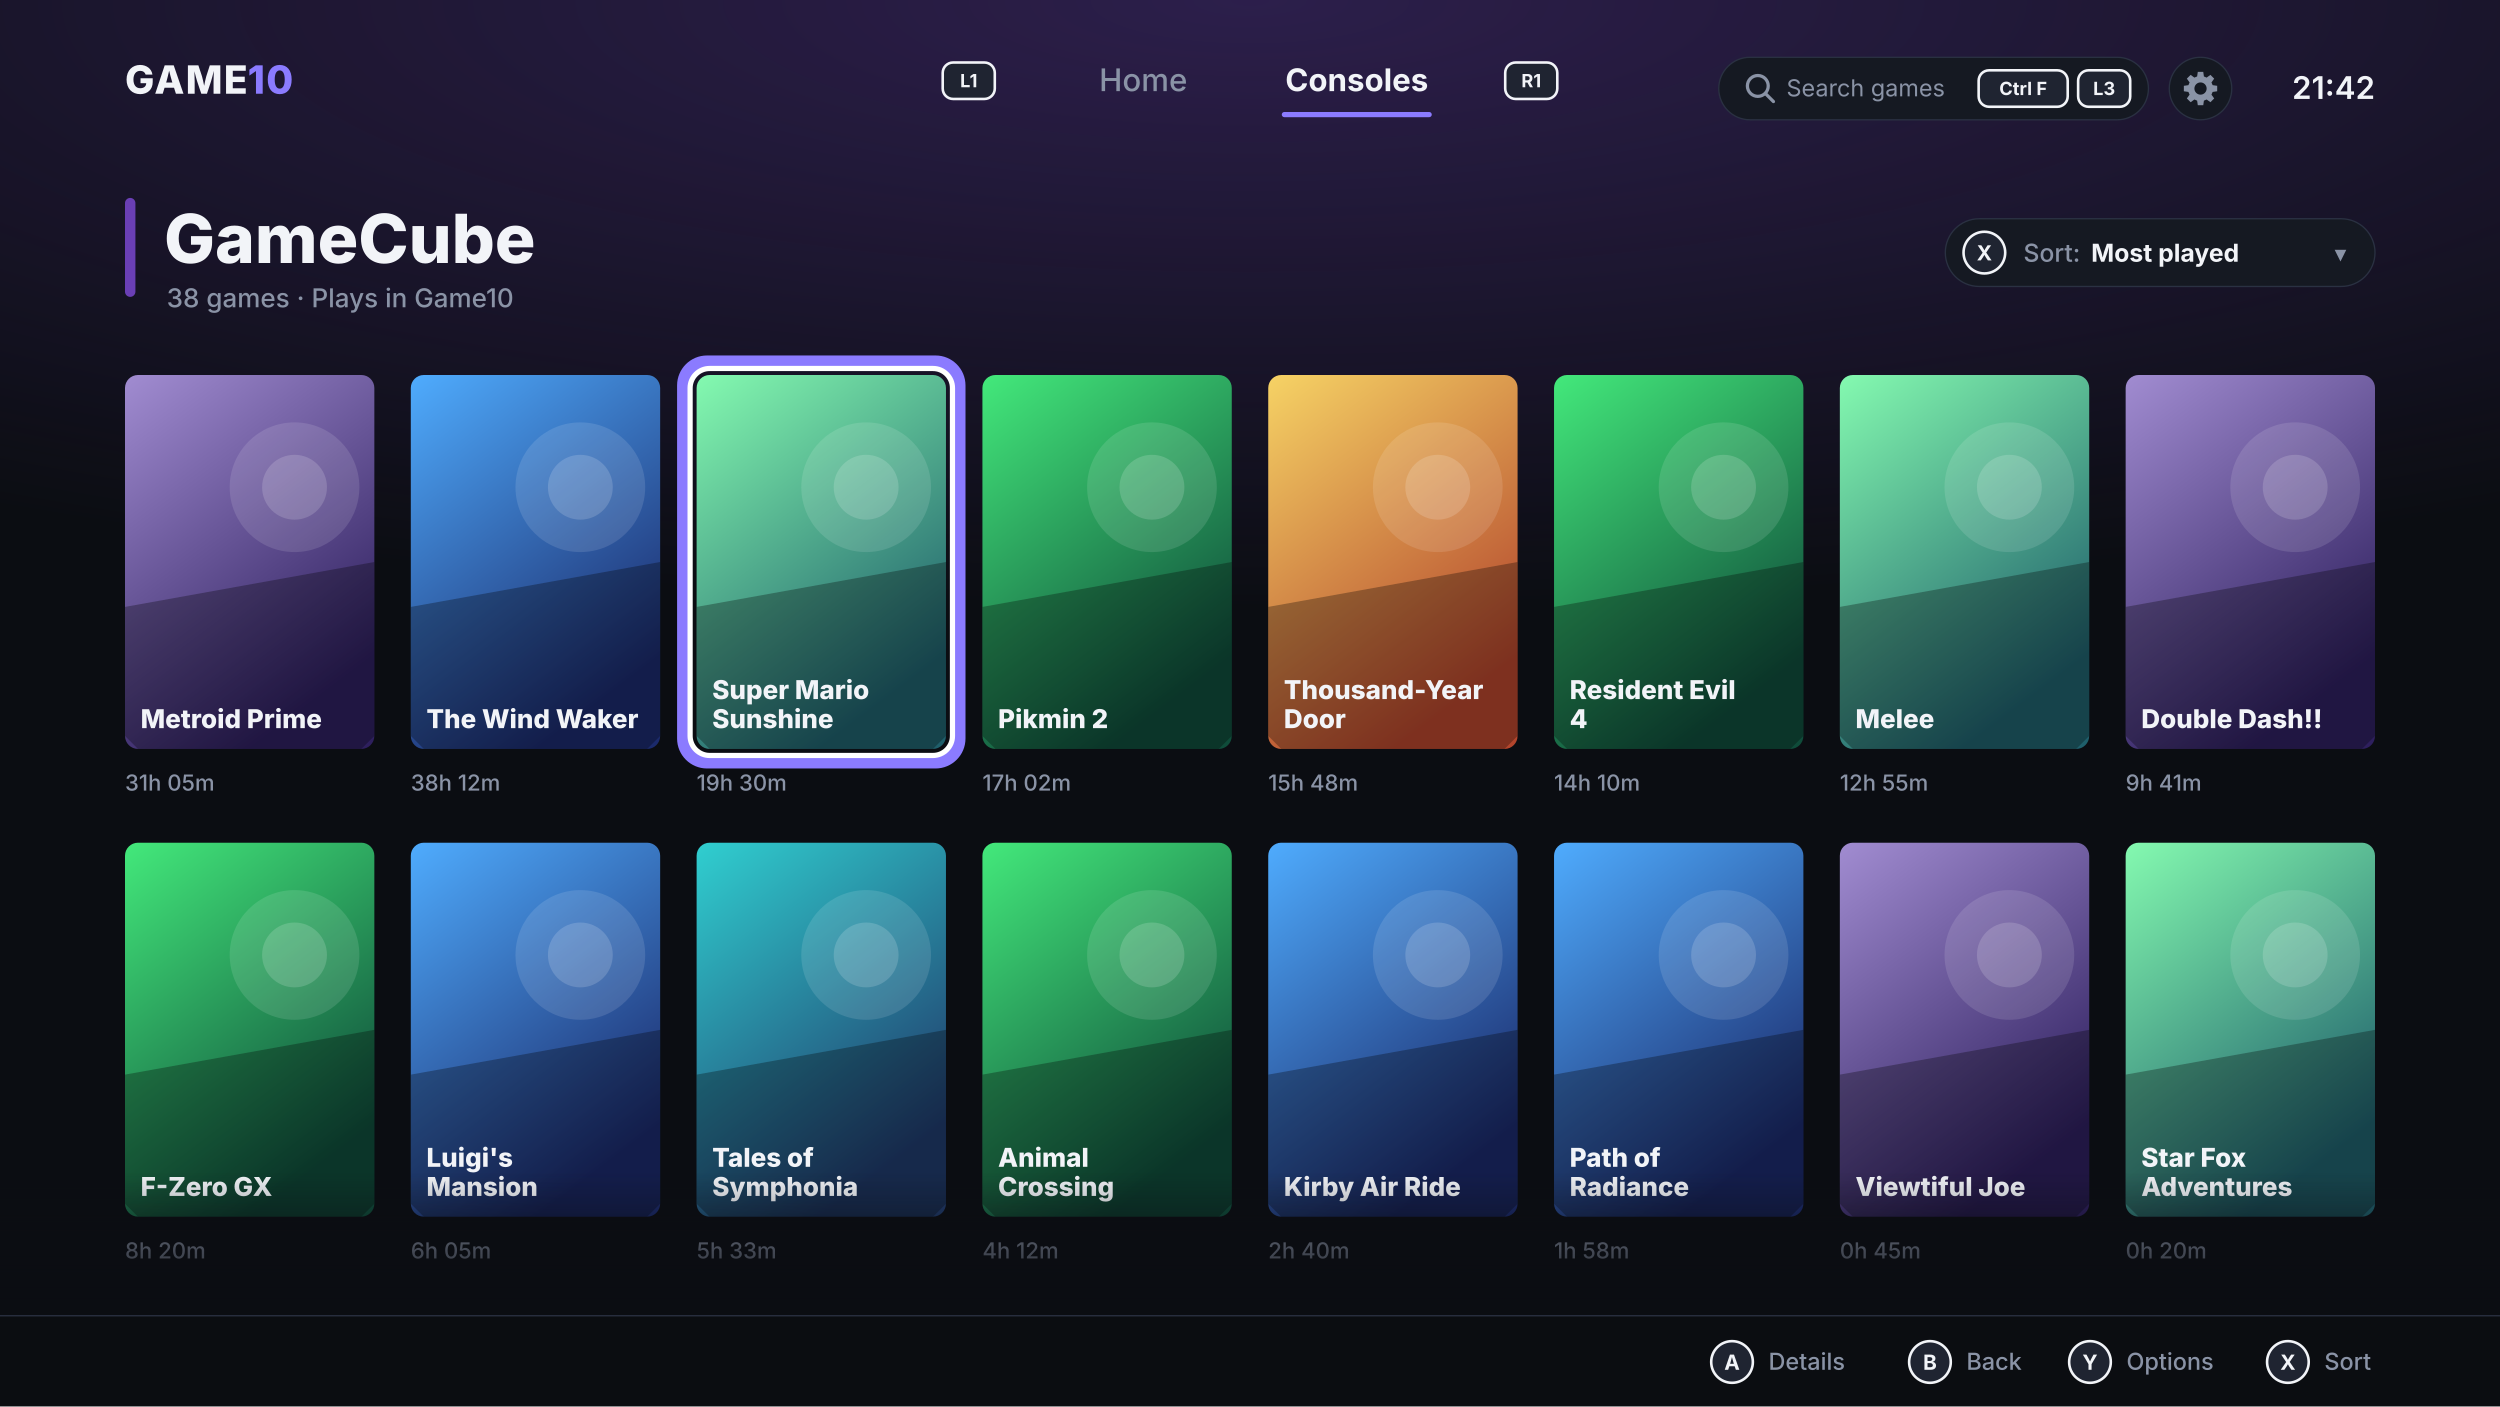
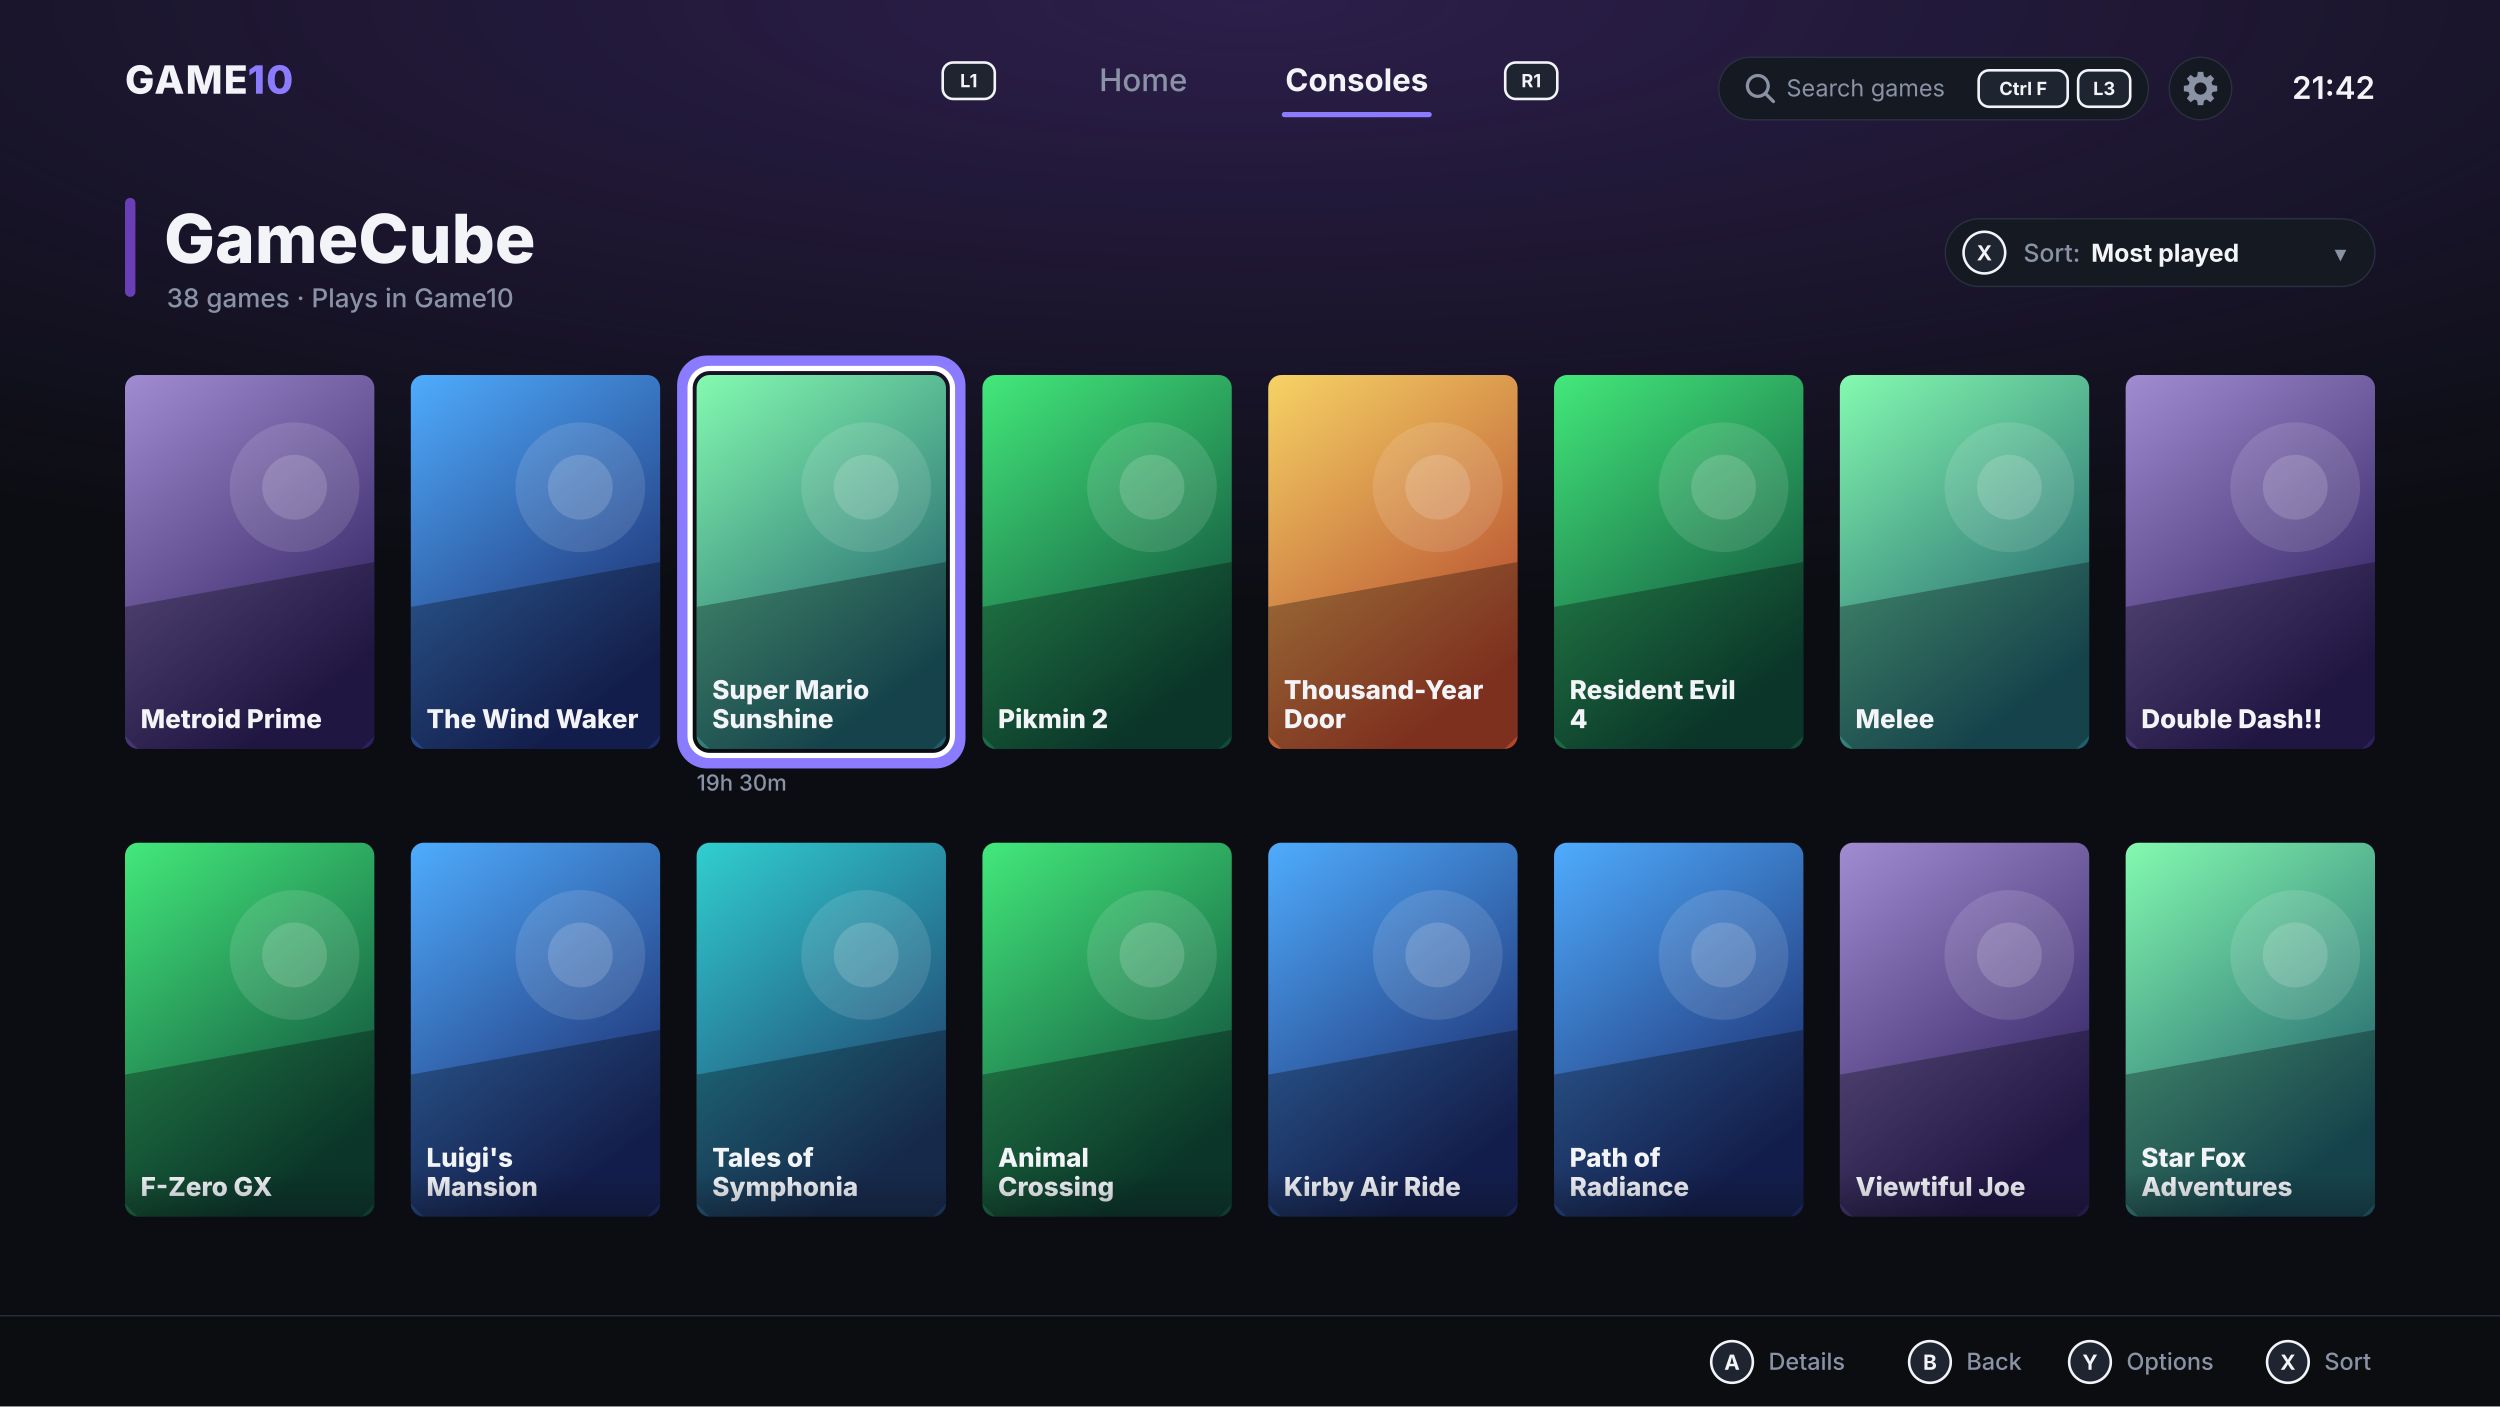
<svg xmlns="http://www.w3.org/2000/svg" width="1920" height="1080" viewBox="0 0 1920 1080">
  <defs>
    <radialGradient id="rg1" cx="0.5" cy="0" r="0.9">
      <stop offset="0" stop-color="#6A3FB5" stop-opacity="0.35" />
      <stop offset="1" stop-color="#6A3FB5" stop-opacity="0" />
    </radialGradient>
    <linearGradient id="lg2" x1="0" y1="0" x2="0.5" y2="1">
      <stop offset="0" stop-color="#A18CD1" stop-opacity="1" />
      <stop offset="1" stop-color="#2E1F5E" stop-opacity="1" />
    </linearGradient>
    <linearGradient id="lg3" x1="0" y1="0" x2="0.5" y2="1">
      <stop offset="0" stop-color="#4FACFE" stop-opacity="1" />
      <stop offset="1" stop-color="#1B2A6B" stop-opacity="1" />
    </linearGradient>
    <linearGradient id="lg4" x1="0" y1="0" x2="0.5" y2="1">
      <stop offset="0" stop-color="#84FAB0" stop-opacity="1" />
      <stop offset="1" stop-color="#1F5F6B" stop-opacity="1" />
    </linearGradient>
    <linearGradient id="lg5" x1="0" y1="0" x2="0.5" y2="1">
      <stop offset="0" stop-color="#43E97B" stop-opacity="1" />
      <stop offset="1" stop-color="#0F4C3A" stop-opacity="1" />
    </linearGradient>
    <linearGradient id="lg6" x1="0" y1="0" x2="0.5" y2="1">
      <stop offset="0" stop-color="#F6D365" stop-opacity="1" />
      <stop offset="1" stop-color="#B3452C" stop-opacity="1" />
    </linearGradient>
    <linearGradient id="lg7" x1="0" y1="0" x2="0.5" y2="1">
      <stop offset="0" stop-color="#43E97B" stop-opacity="1" />
      <stop offset="1" stop-color="#0F4C3A" stop-opacity="1" />
    </linearGradient>
    <linearGradient id="lg8" x1="0" y1="0" x2="0.5" y2="1">
      <stop offset="0" stop-color="#84FAB0" stop-opacity="1" />
      <stop offset="1" stop-color="#1F5F6B" stop-opacity="1" />
    </linearGradient>
    <linearGradient id="lg9" x1="0" y1="0" x2="0.5" y2="1">
      <stop offset="0" stop-color="#A18CD1" stop-opacity="1" />
      <stop offset="1" stop-color="#2E1F5E" stop-opacity="1" />
    </linearGradient>
    <linearGradient id="lg10" x1="0" y1="0" x2="0.5" y2="1">
      <stop offset="0" stop-color="#43E97B" stop-opacity="1" />
      <stop offset="1" stop-color="#0F4C3A" stop-opacity="1" />
    </linearGradient>
    <linearGradient id="lg11" x1="0" y1="0" x2="0.5" y2="1">
      <stop offset="0" stop-color="#4FACFE" stop-opacity="1" />
      <stop offset="1" stop-color="#1B2A6B" stop-opacity="1" />
    </linearGradient>
    <linearGradient id="lg12" x1="0" y1="0" x2="0.5" y2="1">
      <stop offset="0" stop-color="#30CFD0" stop-opacity="1" />
      <stop offset="1" stop-color="#203A6B" stop-opacity="1" />
    </linearGradient>
    <linearGradient id="lg13" x1="0" y1="0" x2="0.5" y2="1">
      <stop offset="0" stop-color="#43E97B" stop-opacity="1" />
      <stop offset="1" stop-color="#0F4C3A" stop-opacity="1" />
    </linearGradient>
    <linearGradient id="lg14" x1="0" y1="0" x2="0.5" y2="1">
      <stop offset="0" stop-color="#4FACFE" stop-opacity="1" />
      <stop offset="1" stop-color="#1B2A6B" stop-opacity="1" />
    </linearGradient>
    <linearGradient id="lg15" x1="0" y1="0" x2="0.5" y2="1">
      <stop offset="0" stop-color="#4FACFE" stop-opacity="1" />
      <stop offset="1" stop-color="#1B2A6B" stop-opacity="1" />
    </linearGradient>
    <linearGradient id="lg16" x1="0" y1="0" x2="0.5" y2="1">
      <stop offset="0" stop-color="#A18CD1" stop-opacity="1" />
      <stop offset="1" stop-color="#2E1F5E" stop-opacity="1" />
    </linearGradient>
    <linearGradient id="lg17" x1="0" y1="0" x2="0.5" y2="1">
      <stop offset="0" stop-color="#84FAB0" stop-opacity="1" />
      <stop offset="1" stop-color="#1F5F6B" stop-opacity="1" />
    </linearGradient>
    <linearGradient id="lg18" x1="0" y1="0" x2="0" y2="1">
      <stop offset="0" stop-color="#0B0D12" stop-opacity="0" />
      <stop offset="1" stop-color="#0B0D12" stop-opacity="1" />
    </linearGradient>
  </defs>
  <rect x="0.0" y="0.0" width="1920.0" height="1080.0" rx="0" fill="#0B0D12" fill-opacity="1" />
  <rect x="0.0" y="0.0" width="1920.0" height="520.0" rx="0" fill="url(#rg1)" fill-opacity="1" />
  <text x="96" y="72" font-family="Inter, 'Helvetica Neue', Arial, sans-serif" font-size="30" font-weight="800" fill="#F2F4F8" letter-spacing="1">GAME<tspan fill="#8B7BFF">10</tspan>
  </text>
  <rect x="724.0" y="48.0" width="40.0" height="28.0" rx="8" fill="#1F2431" fill-opacity="1" stroke="#F2F4F8" stroke-width="2" />
  <text x="744.0" y="67.0" font-family="Inter, 'Helvetica Neue', Arial, sans-serif" font-size="14" font-weight="700" fill="#F2F4F8" fill-opacity="1" text-anchor="middle" letter-spacing="0">L1</text>
  <rect x="1156.0" y="48.0" width="40.0" height="28.0" rx="8" fill="#1F2431" fill-opacity="1" stroke="#F2F4F8" stroke-width="2" />
  <text x="1176.0" y="67.0" font-family="Inter, 'Helvetica Neue', Arial, sans-serif" font-size="14" font-weight="700" fill="#F2F4F8" fill-opacity="1" text-anchor="middle" letter-spacing="0">R1</text>
  <text x="878.0" y="70.0" font-family="Inter, 'Helvetica Neue', Arial, sans-serif" font-size="24" font-weight="500" fill="#8A93A6" fill-opacity="1" text-anchor="middle" letter-spacing="0">Home</text>
  <text x="1042.0" y="70.0" font-family="Inter, 'Helvetica Neue', Arial, sans-serif" font-size="24" font-weight="700" fill="#F2F4F8" fill-opacity="1" text-anchor="middle" letter-spacing="0">Consoles</text>
  <rect x="984.4" y="86.0" width="115.2" height="4.0" rx="2" fill="#8B7BFF" fill-opacity="1" />
  <rect x="1320.0" y="44.0" width="330.0" height="48.0" rx="24" fill="#151922" fill-opacity="1" stroke="#2A3142" stroke-width="1" />
  <circle cx="1350.0" cy="66.0" r="8.0" fill="none" fill-opacity="1" stroke="#8A93A6" stroke-width="2.5" />
  <line x1="1356" y1="72" x2="1362" y2="78" stroke="#8A93A6" stroke-width="2.5" stroke-linecap="round" />
  <text x="1372.0" y="74.0" font-family="Inter, 'Helvetica Neue', Arial, sans-serif" font-size="18" font-weight="400" fill="#8A93A6" fill-opacity="1" text-anchor="start" letter-spacing="0">Search games</text>
  <rect x="1596.0" y="54.0" width="40.0" height="28.0" rx="8" fill="#1F2431" fill-opacity="1" stroke="#F2F4F8" stroke-width="2" />
  <text x="1616.0" y="73.0" font-family="Inter, 'Helvetica Neue', Arial, sans-serif" font-size="14" font-weight="700" fill="#F2F4F8" fill-opacity="1" text-anchor="middle" letter-spacing="0">L3</text>
  <rect x="1519.6" y="54.0" width="68.4" height="28.0" rx="8" fill="#1F2431" fill-opacity="1" stroke="#F2F4F8" stroke-width="2" />
  <text x="1553.8" y="73.0" font-family="Inter, 'Helvetica Neue', Arial, sans-serif" font-size="14" font-weight="700" fill="#F2F4F8" fill-opacity="1" text-anchor="middle" letter-spacing="0">Ctrl F</text>
  <circle cx="1690.0" cy="68.0" r="24.0" fill="#151922" fill-opacity="1" stroke="#2A3142" stroke-width="1" />
  <polygon points="1699.3,65.4 1702.8,65.9 1702.8,70.1 1699.3,70.6 1698.4,72.7 1700.5,75.6 1697.6,78.5 1694.7,76.4 1692.6,77.3 1692.1,80.8 1687.9,80.8 1687.4,77.3 1685.3,76.4 1682.4,78.5 1679.5,75.6 1681.6,72.7 1680.7,70.6 1677.2,70.1 1677.2,65.9 1680.7,65.4 1681.6,63.3 1679.5,60.4 1682.4,57.5 1685.3,59.6 1687.4,58.7 1687.9,55.2 1692.1,55.2 1692.6,58.7 1694.7,59.6 1697.6,57.5 1700.5,60.4 1698.4,63.3" fill="#8A93A6" />
  <circle cx="1690.0" cy="68.0" r="4.7" fill="#151922" fill-opacity="1" />
  <text x="1824.0" y="76.0" font-family="Inter, 'Helvetica Neue', Arial, sans-serif" font-size="24" font-weight="600" fill="#F2F4F8" fill-opacity="1" text-anchor="end" letter-spacing="0">21:42</text>
  <rect x="96.0" y="152.0" width="8.0" height="76.0" rx="4" fill="#6A3FB5" fill-opacity="1" />
  <text x="126.0" y="202.0" font-family="Inter, 'Helvetica Neue', Arial, sans-serif" font-size="52" font-weight="800" fill="#F2F4F8" fill-opacity="1" text-anchor="start" letter-spacing="0">GameCube</text>
  <text x="128.0" y="236.0" font-family="Inter, 'Helvetica Neue', Arial, sans-serif" font-size="20" font-weight="500" fill="#8A93A6" fill-opacity="1" text-anchor="start" letter-spacing="0">38 games  ·  Plays in Game10</text>
  <rect x="1494.0" y="168.0" width="330.0" height="52.0" rx="26" fill="#151922" fill-opacity="1" stroke="#2A3142" stroke-width="1" />
  <circle cx="1524.0" cy="194.0" r="16.0" fill="#1F2431" fill-opacity="1" stroke="#F2F4F8" stroke-width="2" />
  <text x="1524.0" y="200.0" font-family="Inter, 'Helvetica Neue', Arial, sans-serif" font-size="16" font-weight="700" fill="#F2F4F8" fill-opacity="1" text-anchor="middle" letter-spacing="0">X</text>
  <text x="1554.0" y="201.0" font-family="Inter, 'Helvetica Neue', Arial, sans-serif" font-size="19" font-weight="500" fill="#8A93A6" fill-opacity="1" text-anchor="start" letter-spacing="0">Sort:</text>
  <text x="1606.0" y="201.0" font-family="Inter, 'Helvetica Neue', Arial, sans-serif" font-size="19" font-weight="700" fill="#F2F4F8" fill-opacity="1" text-anchor="start" letter-spacing="0">Most played</text>
  <text x="1802.0" y="201.0" font-family="Inter, 'Helvetica Neue', Arial, sans-serif" font-size="18" font-weight="700" fill="#8A93A6" fill-opacity="1" text-anchor="end" letter-spacing="0">▾</text>
  <rect x="96.0" y="288.0" width="191.5" height="287.2" rx="10" fill="url(#lg2)" fill-opacity="1" />
  <circle cx="226.2" cy="374.2" r="49.8" fill="#FFFFFF" fill-opacity="0.12" />
  <circle cx="226.2" cy="374.2" r="24.9" fill="#FFFFFF" fill-opacity="0.16" />
  <polygon points="96.0,466.1 287.5,431.6 287.5,565.2 277.5,575.2 106.0,575.2 96.0,565.2" fill="#000000" fill-opacity=".3" />
  <text x="108.0" y="559.2" font-family="Inter, 'Helvetica Neue', Arial, sans-serif" font-size="20" font-weight="800" fill="#F2F4F8" fill-opacity="1" text-anchor="start" letter-spacing="0">Metroid Prime</text>
-   <text x="96.0" y="607.2" font-family="Inter, 'Helvetica Neue', Arial, sans-serif" font-size="17" font-weight="500" fill="#8A93A6" fill-opacity="1" text-anchor="start" letter-spacing="0">31h 05m</text>
  <rect x="315.5" y="288.0" width="191.5" height="287.2" rx="10" fill="url(#lg3)" fill-opacity="1" />
  <circle cx="445.7" cy="374.2" r="49.8" fill="#FFFFFF" fill-opacity="0.12" />
  <circle cx="445.7" cy="374.2" r="24.9" fill="#FFFFFF" fill-opacity="0.16" />
  <polygon points="315.5,466.1 507.0,431.6 507.0,565.2 497.0,575.2 325.5,575.2 315.5,565.2" fill="#000000" fill-opacity=".3" />
  <text x="327.5" y="559.2" font-family="Inter, 'Helvetica Neue', Arial, sans-serif" font-size="20" font-weight="800" fill="#F2F4F8" fill-opacity="1" text-anchor="start" letter-spacing="0">The Wind Waker</text>
-   <text x="315.5" y="607.2" font-family="Inter, 'Helvetica Neue', Arial, sans-serif" font-size="17" font-weight="500" fill="#8A93A6" fill-opacity="1" text-anchor="start" letter-spacing="0">38h 12m</text>
  <rect x="525.0" y="278.0" width="211.5" height="307.2" rx="18" fill="none" fill-opacity="0.4" stroke="#8B7BFF" stroke-width="10" />
  <rect x="530.0" y="283.0" width="201.5" height="297.2" rx="15" fill="none" fill-opacity="1" stroke="#FFFFFF" stroke-width="4" />
  <rect x="535.0" y="288.0" width="191.5" height="287.2" rx="10" fill="url(#lg4)" fill-opacity="1" />
  <circle cx="665.2" cy="374.2" r="49.8" fill="#FFFFFF" fill-opacity="0.12" />
  <circle cx="665.2" cy="374.2" r="24.9" fill="#FFFFFF" fill-opacity="0.16" />
  <polygon points="535.0,466.1 726.5,431.6 726.5,565.2 716.5,575.2 545.0,575.2 535.0,565.2" fill="#000000" fill-opacity=".3" />
  <text x="547.0" y="536.9" font-family="Inter, 'Helvetica Neue', Arial, sans-serif" font-size="20" font-weight="800" fill="#F2F4F8" fill-opacity="1" text-anchor="start" letter-spacing="0">Super Mario</text>
  <text x="547.0" y="559.2" font-family="Inter, 'Helvetica Neue', Arial, sans-serif" font-size="20" font-weight="800" fill="#F2F4F8" fill-opacity="1" text-anchor="start" letter-spacing="0">Sunshine</text>
  <text x="535.0" y="607.2" font-family="Inter, 'Helvetica Neue', Arial, sans-serif" font-size="17" font-weight="500" fill="#8A93A6" fill-opacity="1" text-anchor="start" letter-spacing="0">19h 30m</text>
  <rect x="754.5" y="288.0" width="191.5" height="287.2" rx="10" fill="url(#lg5)" fill-opacity="1" />
  <circle cx="884.7" cy="374.2" r="49.8" fill="#FFFFFF" fill-opacity="0.12" />
  <circle cx="884.7" cy="374.2" r="24.9" fill="#FFFFFF" fill-opacity="0.16" />
  <polygon points="754.5,466.1 946.0,431.6 946.0,565.2 936.0,575.2 764.5,575.2 754.5,565.2" fill="#000000" fill-opacity=".3" />
  <text x="766.5" y="559.2" font-family="Inter, 'Helvetica Neue', Arial, sans-serif" font-size="20" font-weight="800" fill="#F2F4F8" fill-opacity="1" text-anchor="start" letter-spacing="0">Pikmin 2</text>
-   <text x="754.5" y="607.2" font-family="Inter, 'Helvetica Neue', Arial, sans-serif" font-size="17" font-weight="500" fill="#8A93A6" fill-opacity="1" text-anchor="start" letter-spacing="0">17h 02m</text>
  <rect x="974.0" y="288.0" width="191.5" height="287.2" rx="10" fill="url(#lg6)" fill-opacity="1" />
  <circle cx="1104.2" cy="374.2" r="49.8" fill="#FFFFFF" fill-opacity="0.12" />
  <circle cx="1104.2" cy="374.2" r="24.9" fill="#FFFFFF" fill-opacity="0.16" />
  <polygon points="974.0,466.1 1165.5,431.6 1165.5,565.2 1155.5,575.2 984.0,575.2 974.0,565.2" fill="#000000" fill-opacity=".3" />
  <text x="986.0" y="536.9" font-family="Inter, 'Helvetica Neue', Arial, sans-serif" font-size="20" font-weight="800" fill="#F2F4F8" fill-opacity="1" text-anchor="start" letter-spacing="0">Thousand-Year</text>
  <text x="986.0" y="559.2" font-family="Inter, 'Helvetica Neue', Arial, sans-serif" font-size="20" font-weight="800" fill="#F2F4F8" fill-opacity="1" text-anchor="start" letter-spacing="0">Door</text>
-   <text x="974.0" y="607.2" font-family="Inter, 'Helvetica Neue', Arial, sans-serif" font-size="17" font-weight="500" fill="#8A93A6" fill-opacity="1" text-anchor="start" letter-spacing="0">15h 48m</text>
  <rect x="1193.5" y="288.0" width="191.5" height="287.2" rx="10" fill="url(#lg7)" fill-opacity="1" />
  <circle cx="1323.7" cy="374.2" r="49.8" fill="#FFFFFF" fill-opacity="0.12" />
  <circle cx="1323.7" cy="374.2" r="24.9" fill="#FFFFFF" fill-opacity="0.16" />
  <polygon points="1193.5,466.1 1385.0,431.6 1385.0,565.2 1375.0,575.2 1203.5,575.2 1193.5,565.2" fill="#000000" fill-opacity=".3" />
  <text x="1205.5" y="536.9" font-family="Inter, 'Helvetica Neue', Arial, sans-serif" font-size="20" font-weight="800" fill="#F2F4F8" fill-opacity="1" text-anchor="start" letter-spacing="0">Resident Evil</text>
  <text x="1205.5" y="559.2" font-family="Inter, 'Helvetica Neue', Arial, sans-serif" font-size="20" font-weight="800" fill="#F2F4F8" fill-opacity="1" text-anchor="start" letter-spacing="0">4</text>
-   <text x="1193.5" y="607.2" font-family="Inter, 'Helvetica Neue', Arial, sans-serif" font-size="17" font-weight="500" fill="#8A93A6" fill-opacity="1" text-anchor="start" letter-spacing="0">14h 10m</text>
  <rect x="1413.0" y="288.0" width="191.5" height="287.2" rx="10" fill="url(#lg8)" fill-opacity="1" />
  <circle cx="1543.2" cy="374.2" r="49.8" fill="#FFFFFF" fill-opacity="0.12" />
  <circle cx="1543.2" cy="374.2" r="24.9" fill="#FFFFFF" fill-opacity="0.16" />
  <polygon points="1413.0,466.1 1604.5,431.6 1604.5,565.2 1594.5,575.2 1423.0,575.2 1413.0,565.2" fill="#000000" fill-opacity=".3" />
  <text x="1425.0" y="559.2" font-family="Inter, 'Helvetica Neue', Arial, sans-serif" font-size="20" font-weight="800" fill="#F2F4F8" fill-opacity="1" text-anchor="start" letter-spacing="0">Melee</text>
-   <text x="1413.0" y="607.2" font-family="Inter, 'Helvetica Neue', Arial, sans-serif" font-size="17" font-weight="500" fill="#8A93A6" fill-opacity="1" text-anchor="start" letter-spacing="0">12h 55m</text>
  <rect x="1632.5" y="288.0" width="191.5" height="287.2" rx="10" fill="url(#lg9)" fill-opacity="1" />
  <circle cx="1762.7" cy="374.2" r="49.8" fill="#FFFFFF" fill-opacity="0.12" />
  <circle cx="1762.7" cy="374.2" r="24.9" fill="#FFFFFF" fill-opacity="0.16" />
  <polygon points="1632.5,466.1 1824.0,431.6 1824.0,565.2 1814.0,575.2 1642.5,575.2 1632.5,565.2" fill="#000000" fill-opacity=".3" />
  <text x="1644.5" y="559.2" font-family="Inter, 'Helvetica Neue', Arial, sans-serif" font-size="20" font-weight="800" fill="#F2F4F8" fill-opacity="1" text-anchor="start" letter-spacing="0">Double Dash!!</text>
-   <text x="1632.5" y="607.2" font-family="Inter, 'Helvetica Neue', Arial, sans-serif" font-size="17" font-weight="500" fill="#8A93A6" fill-opacity="1" text-anchor="start" letter-spacing="0">9h 41m</text>
  <rect x="96.0" y="647.2" width="191.5" height="287.2" rx="10" fill="url(#lg10)" fill-opacity="1" />
  <circle cx="226.2" cy="733.4" r="49.8" fill="#FFFFFF" fill-opacity="0.12" />
  <circle cx="226.2" cy="733.4" r="24.9" fill="#FFFFFF" fill-opacity="0.16" />
  <polygon points="96.0,825.3 287.5,790.9 287.5,924.5 277.5,934.5 106.0,934.5 96.0,924.5" fill="#000000" fill-opacity=".3" />
  <text x="108.0" y="918.5" font-family="Inter, 'Helvetica Neue', Arial, sans-serif" font-size="20" font-weight="800" fill="#F2F4F8" fill-opacity="1" text-anchor="start" letter-spacing="0">F-Zero GX</text>
-   <text x="96.0" y="966.5" font-family="Inter, 'Helvetica Neue', Arial, sans-serif" font-size="17" font-weight="500" fill="#8A93A6" fill-opacity="1" text-anchor="start" letter-spacing="0">8h 20m</text>
  <rect x="315.5" y="647.2" width="191.5" height="287.2" rx="10" fill="url(#lg11)" fill-opacity="1" />
  <circle cx="445.7" cy="733.4" r="49.8" fill="#FFFFFF" fill-opacity="0.12" />
  <circle cx="445.7" cy="733.4" r="24.9" fill="#FFFFFF" fill-opacity="0.16" />
  <polygon points="315.5,825.3 507.0,790.9 507.0,924.5 497.0,934.5 325.5,934.5 315.5,924.5" fill="#000000" fill-opacity=".3" />
  <text x="327.5" y="896.1" font-family="Inter, 'Helvetica Neue', Arial, sans-serif" font-size="20" font-weight="800" fill="#F2F4F8" fill-opacity="1" text-anchor="start" letter-spacing="0">Luigi's</text>
  <text x="327.5" y="918.5" font-family="Inter, 'Helvetica Neue', Arial, sans-serif" font-size="20" font-weight="800" fill="#F2F4F8" fill-opacity="1" text-anchor="start" letter-spacing="0">Mansion</text>
-   <text x="315.5" y="966.5" font-family="Inter, 'Helvetica Neue', Arial, sans-serif" font-size="17" font-weight="500" fill="#8A93A6" fill-opacity="1" text-anchor="start" letter-spacing="0">6h 05m</text>
  <rect x="535.0" y="647.2" width="191.5" height="287.2" rx="10" fill="url(#lg12)" fill-opacity="1" />
  <circle cx="665.2" cy="733.4" r="49.8" fill="#FFFFFF" fill-opacity="0.12" />
  <circle cx="665.2" cy="733.4" r="24.9" fill="#FFFFFF" fill-opacity="0.16" />
  <polygon points="535.0,825.3 726.5,790.9 726.5,924.5 716.5,934.5 545.0,934.5 535.0,924.5" fill="#000000" fill-opacity=".3" />
  <text x="547.0" y="896.1" font-family="Inter, 'Helvetica Neue', Arial, sans-serif" font-size="20" font-weight="800" fill="#F2F4F8" fill-opacity="1" text-anchor="start" letter-spacing="0">Tales of</text>
  <text x="547.0" y="918.5" font-family="Inter, 'Helvetica Neue', Arial, sans-serif" font-size="20" font-weight="800" fill="#F2F4F8" fill-opacity="1" text-anchor="start" letter-spacing="0">Symphonia</text>
-   <text x="535.0" y="966.5" font-family="Inter, 'Helvetica Neue', Arial, sans-serif" font-size="17" font-weight="500" fill="#8A93A6" fill-opacity="1" text-anchor="start" letter-spacing="0">5h 33m</text>
  <rect x="754.5" y="647.2" width="191.5" height="287.2" rx="10" fill="url(#lg13)" fill-opacity="1" />
  <circle cx="884.7" cy="733.4" r="49.8" fill="#FFFFFF" fill-opacity="0.12" />
  <circle cx="884.7" cy="733.4" r="24.9" fill="#FFFFFF" fill-opacity="0.16" />
  <polygon points="754.5,825.3 946.0,790.9 946.0,924.5 936.0,934.5 764.5,934.5 754.5,924.5" fill="#000000" fill-opacity=".3" />
  <text x="766.5" y="896.1" font-family="Inter, 'Helvetica Neue', Arial, sans-serif" font-size="20" font-weight="800" fill="#F2F4F8" fill-opacity="1" text-anchor="start" letter-spacing="0">Animal</text>
  <text x="766.5" y="918.5" font-family="Inter, 'Helvetica Neue', Arial, sans-serif" font-size="20" font-weight="800" fill="#F2F4F8" fill-opacity="1" text-anchor="start" letter-spacing="0">Crossing</text>
-   <text x="754.5" y="966.5" font-family="Inter, 'Helvetica Neue', Arial, sans-serif" font-size="17" font-weight="500" fill="#8A93A6" fill-opacity="1" text-anchor="start" letter-spacing="0">4h 12m</text>
  <rect x="974.0" y="647.2" width="191.5" height="287.2" rx="10" fill="url(#lg14)" fill-opacity="1" />
  <circle cx="1104.2" cy="733.4" r="49.8" fill="#FFFFFF" fill-opacity="0.12" />
  <circle cx="1104.2" cy="733.4" r="24.9" fill="#FFFFFF" fill-opacity="0.16" />
  <polygon points="974.0,825.3 1165.5,790.9 1165.5,924.5 1155.5,934.5 984.0,934.5 974.0,924.5" fill="#000000" fill-opacity=".3" />
  <text x="986.0" y="918.5" font-family="Inter, 'Helvetica Neue', Arial, sans-serif" font-size="20" font-weight="800" fill="#F2F4F8" fill-opacity="1" text-anchor="start" letter-spacing="0">Kirby Air Ride</text>
-   <text x="974.0" y="966.5" font-family="Inter, 'Helvetica Neue', Arial, sans-serif" font-size="17" font-weight="500" fill="#8A93A6" fill-opacity="1" text-anchor="start" letter-spacing="0">2h 40m</text>
  <rect x="1193.5" y="647.2" width="191.5" height="287.2" rx="10" fill="url(#lg15)" fill-opacity="1" />
  <circle cx="1323.7" cy="733.4" r="49.8" fill="#FFFFFF" fill-opacity="0.12" />
  <circle cx="1323.7" cy="733.4" r="24.9" fill="#FFFFFF" fill-opacity="0.16" />
  <polygon points="1193.5,825.3 1385.0,790.9 1385.0,924.5 1375.0,934.5 1203.5,934.5 1193.5,924.5" fill="#000000" fill-opacity=".3" />
  <text x="1205.5" y="896.1" font-family="Inter, 'Helvetica Neue', Arial, sans-serif" font-size="20" font-weight="800" fill="#F2F4F8" fill-opacity="1" text-anchor="start" letter-spacing="0">Path of</text>
  <text x="1205.5" y="918.5" font-family="Inter, 'Helvetica Neue', Arial, sans-serif" font-size="20" font-weight="800" fill="#F2F4F8" fill-opacity="1" text-anchor="start" letter-spacing="0">Radiance</text>
-   <text x="1193.5" y="966.5" font-family="Inter, 'Helvetica Neue', Arial, sans-serif" font-size="17" font-weight="500" fill="#8A93A6" fill-opacity="1" text-anchor="start" letter-spacing="0">1h 58m</text>
  <rect x="1413.0" y="647.2" width="191.5" height="287.2" rx="10" fill="url(#lg16)" fill-opacity="1" />
  <circle cx="1543.2" cy="733.4" r="49.8" fill="#FFFFFF" fill-opacity="0.12" />
  <circle cx="1543.2" cy="733.4" r="24.9" fill="#FFFFFF" fill-opacity="0.16" />
  <polygon points="1413.0,825.3 1604.5,790.9 1604.5,924.5 1594.5,934.5 1423.0,934.5 1413.0,924.5" fill="#000000" fill-opacity=".3" />
  <text x="1425.0" y="918.5" font-family="Inter, 'Helvetica Neue', Arial, sans-serif" font-size="20" font-weight="800" fill="#F2F4F8" fill-opacity="1" text-anchor="start" letter-spacing="0">Viewtiful Joe</text>
-   <text x="1413.0" y="966.5" font-family="Inter, 'Helvetica Neue', Arial, sans-serif" font-size="17" font-weight="500" fill="#8A93A6" fill-opacity="1" text-anchor="start" letter-spacing="0">0h 45m</text>
  <rect x="1632.5" y="647.2" width="191.5" height="287.2" rx="10" fill="url(#lg17)" fill-opacity="1" />
  <circle cx="1762.7" cy="733.4" r="49.8" fill="#FFFFFF" fill-opacity="0.12" />
  <circle cx="1762.7" cy="733.4" r="24.9" fill="#FFFFFF" fill-opacity="0.16" />
  <polygon points="1632.5,825.3 1824.0,790.9 1824.0,924.5 1814.0,934.5 1642.5,934.5 1632.5,924.5" fill="#000000" fill-opacity=".3" />
  <text x="1644.5" y="896.1" font-family="Inter, 'Helvetica Neue', Arial, sans-serif" font-size="20" font-weight="800" fill="#F2F4F8" fill-opacity="1" text-anchor="start" letter-spacing="0">Star Fox</text>
  <text x="1644.5" y="918.5" font-family="Inter, 'Helvetica Neue', Arial, sans-serif" font-size="20" font-weight="800" fill="#F2F4F8" fill-opacity="1" text-anchor="start" letter-spacing="0">Adventures</text>
-   <text x="1632.5" y="966.5" font-family="Inter, 'Helvetica Neue', Arial, sans-serif" font-size="17" font-weight="500" fill="#8A93A6" fill-opacity="1" text-anchor="start" letter-spacing="0">0h 20m</text>
  <rect x="0.0" y="900.0" width="1920.0" height="110.0" rx="0" fill="url(#lg18)" fill-opacity="1" />
  <rect x="0.0" y="1010.0" width="1920.0" height="70.0" rx="0" fill="#0B0D12" fill-opacity="0.92" />
  <rect x="0.0" y="1010.0" width="1920.0" height="1.0" rx="0" fill="#2A3142" fill-opacity="1" />
  <text x="1785.1" y="1052.0" font-family="Inter, 'Helvetica Neue', Arial, sans-serif" font-size="18" font-weight="500" fill="#8A93A6" fill-opacity="1" text-anchor="start" letter-spacing="0">Sort</text>
  <circle cx="1757.1" cy="1046.0" r="16.0" fill="#1F2431" fill-opacity="1" stroke="#F2F4F8" stroke-width="2" />
  <text x="1757.1" y="1052.0" font-family="Inter, 'Helvetica Neue', Arial, sans-serif" font-size="16" font-weight="700" fill="#F2F4F8" fill-opacity="1" text-anchor="middle" letter-spacing="0">X</text>
  <text x="1633.1" y="1052.0" font-family="Inter, 'Helvetica Neue', Arial, sans-serif" font-size="18" font-weight="500" fill="#8A93A6" fill-opacity="1" text-anchor="start" letter-spacing="0">Options</text>
  <circle cx="1605.1" cy="1046.0" r="16.0" fill="#1F2431" fill-opacity="1" stroke="#F2F4F8" stroke-width="2" />
  <text x="1605.1" y="1052.0" font-family="Inter, 'Helvetica Neue', Arial, sans-serif" font-size="16" font-weight="700" fill="#F2F4F8" fill-opacity="1" text-anchor="middle" letter-spacing="0">Y</text>
  <text x="1510.2" y="1052.0" font-family="Inter, 'Helvetica Neue', Arial, sans-serif" font-size="18" font-weight="500" fill="#8A93A6" fill-opacity="1" text-anchor="start" letter-spacing="0">Back</text>
  <circle cx="1482.2" cy="1046.0" r="16.0" fill="#1F2431" fill-opacity="1" stroke="#F2F4F8" stroke-width="2" />
  <text x="1482.2" y="1052.0" font-family="Inter, 'Helvetica Neue', Arial, sans-serif" font-size="16" font-weight="700" fill="#F2F4F8" fill-opacity="1" text-anchor="middle" letter-spacing="0">B</text>
  <text x="1358.2" y="1052.0" font-family="Inter, 'Helvetica Neue', Arial, sans-serif" font-size="18" font-weight="500" fill="#8A93A6" fill-opacity="1" text-anchor="start" letter-spacing="0">Details</text>
  <circle cx="1330.2" cy="1046.0" r="16.0" fill="#1F2431" fill-opacity="1" stroke="#F2F4F8" stroke-width="2" />
  <text x="1330.2" y="1052.0" font-family="Inter, 'Helvetica Neue', Arial, sans-serif" font-size="16" font-weight="700" fill="#F2F4F8" fill-opacity="1" text-anchor="middle" letter-spacing="0">A</text>
</svg>
